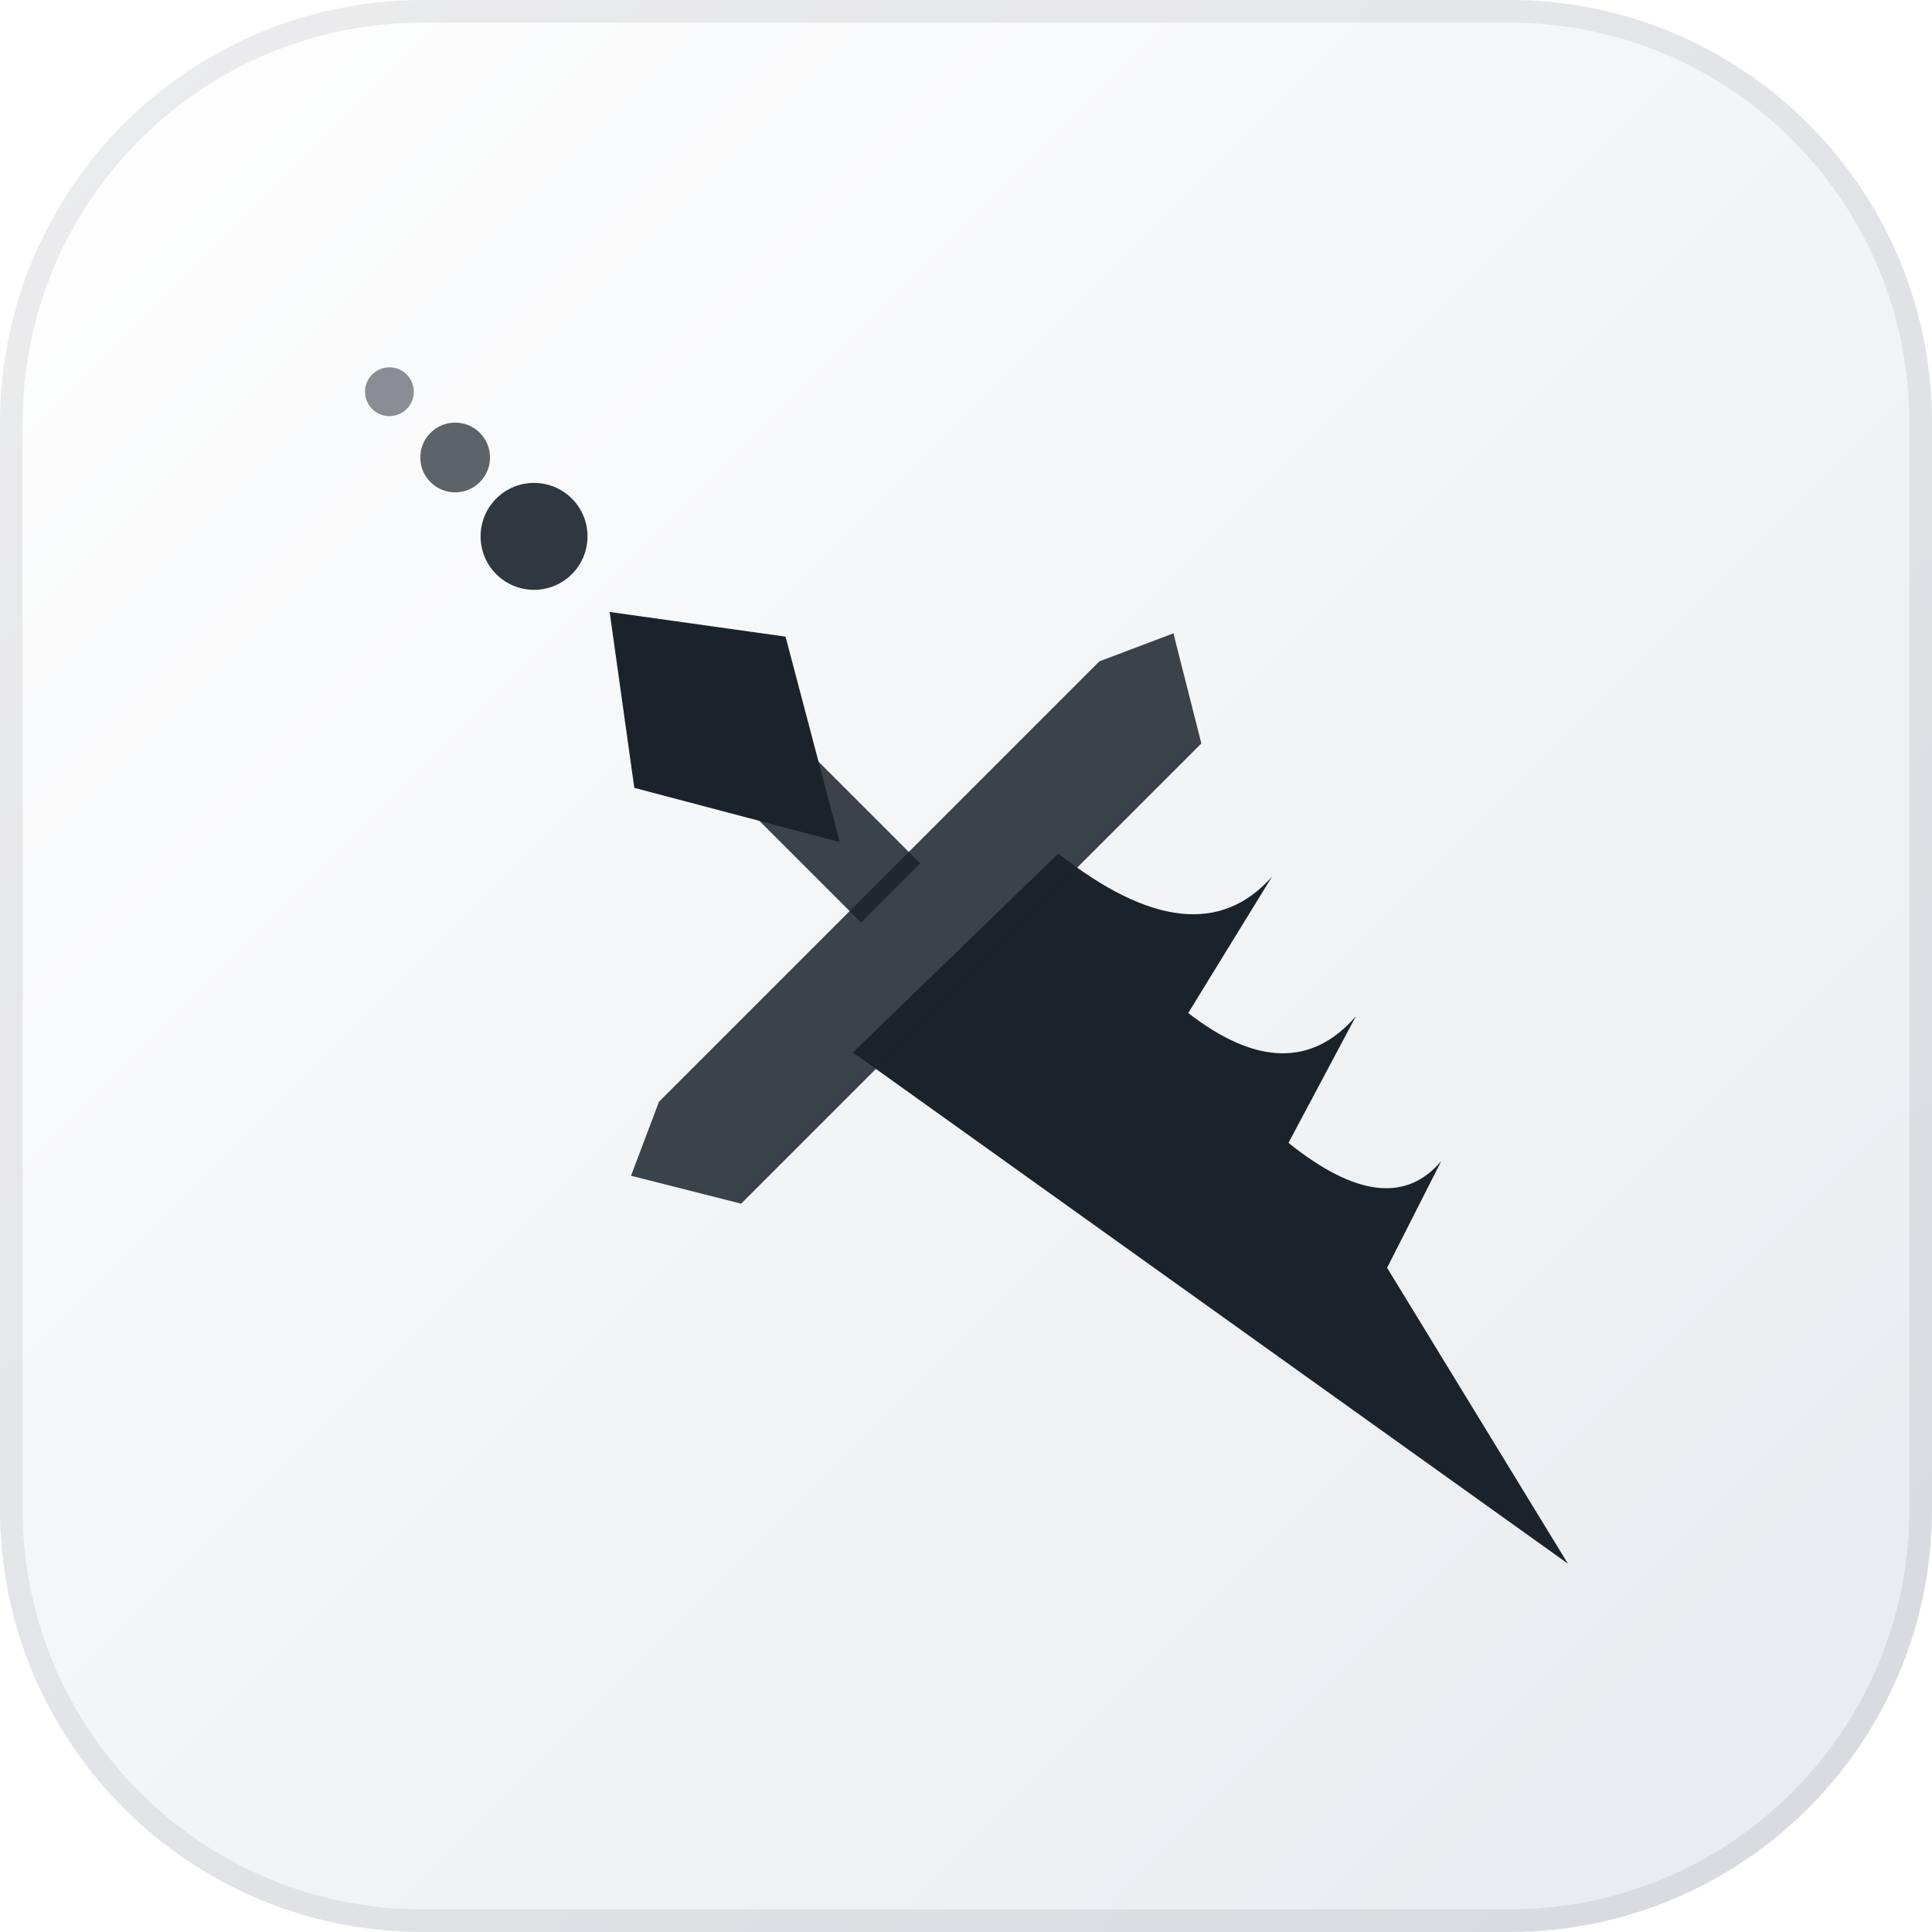
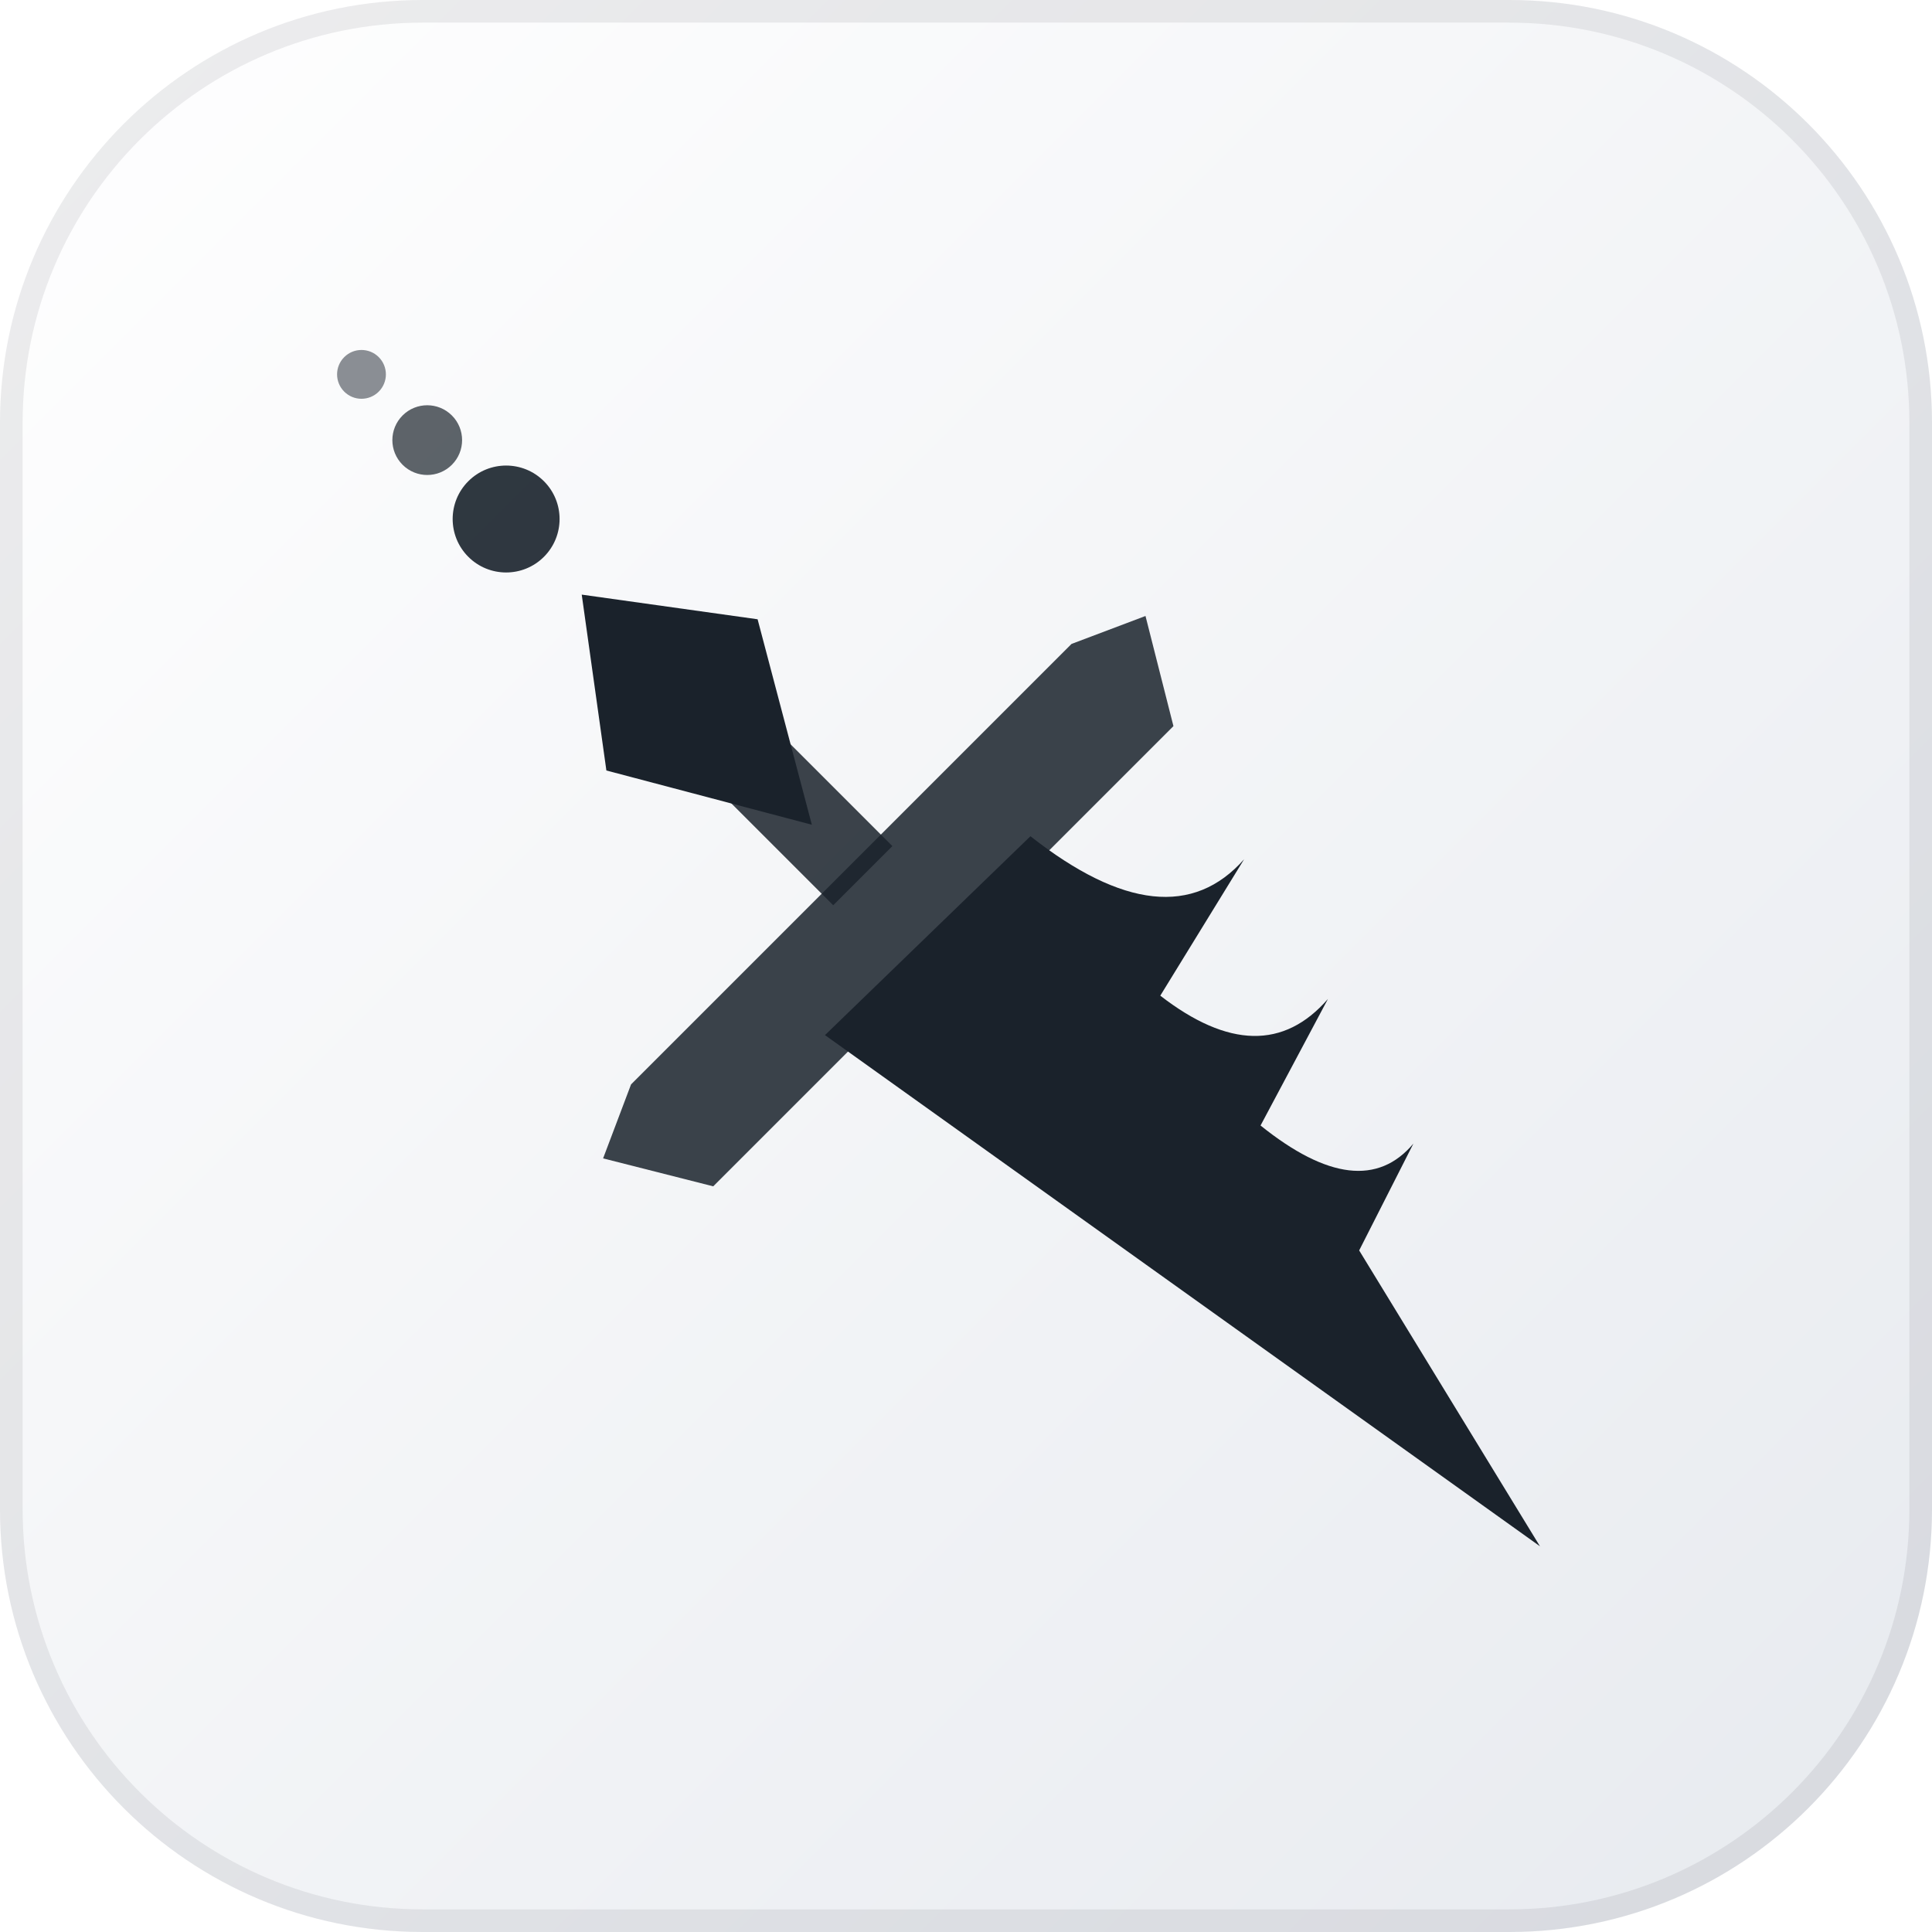
<svg xmlns="http://www.w3.org/2000/svg" viewBox="0 0 128 128" fill="none" role="img" aria-label="流沙">
  <defs>
    <linearGradient id="containerGrad" x1="0" y1="0" x2="128" y2="128" gradientUnits="userSpaceOnUse">
      <stop offset="0" stop-color="#ffffff" />
      <stop offset="1" stop-color="#e7eaef" />
    </linearGradient>
  </defs>
  <rect width="128" height="128" rx="28" fill="url(#containerGrad)" />
  <rect x="0.75" y="0.75" width="126.5" height="126.5" rx="27.25" fill="none" stroke="#1a222b" stroke-opacity="0.08" stroke-width="1.5" />
-   <g transform="translate(14.72 14.72) scale(1.54) translate(5.6 5.7) rotate(-45 32 32)" fill="#1a222b">
+   <g transform="translate(12.87 13.57) scale(1.54) translate(5.6 5.7) rotate(-45 32 32)" fill="#1a222b">
    <circle cx="32" cy="-2.2" r="2.3" opacity="0.9" />
    <circle cx="32" cy="-7" r="1.5" opacity="0.7" />
    <circle cx="32" cy="-11" r="1.05" opacity="0.5" />
    <path d="M26 23.2 L32.2 60.5 L35.7 46 L40.6 44.4 Q37.1 44.7 36.5 39.2 L42.4 37.4 Q38.1 37.7 37.4 32.2 L44.1 30.6 Q39.2 30.9 38.3 23.4 Z" />
    <path d="M30.2 12.5 L33.8 12.5 L33.8 19.5 L30.2 19.5 Z" opacity="0.85" />
    <path d="M15.5 20.2 L18.6 18.8 L45.4 18.8 L48.5 20.2 L46 24.4 L18 24.4 Z" opacity="0.85" />
    <path d="M32 2.4 L36.6 8.5 L32 16.4 L27.4 8.5 Z" />
  </g>
</svg>
